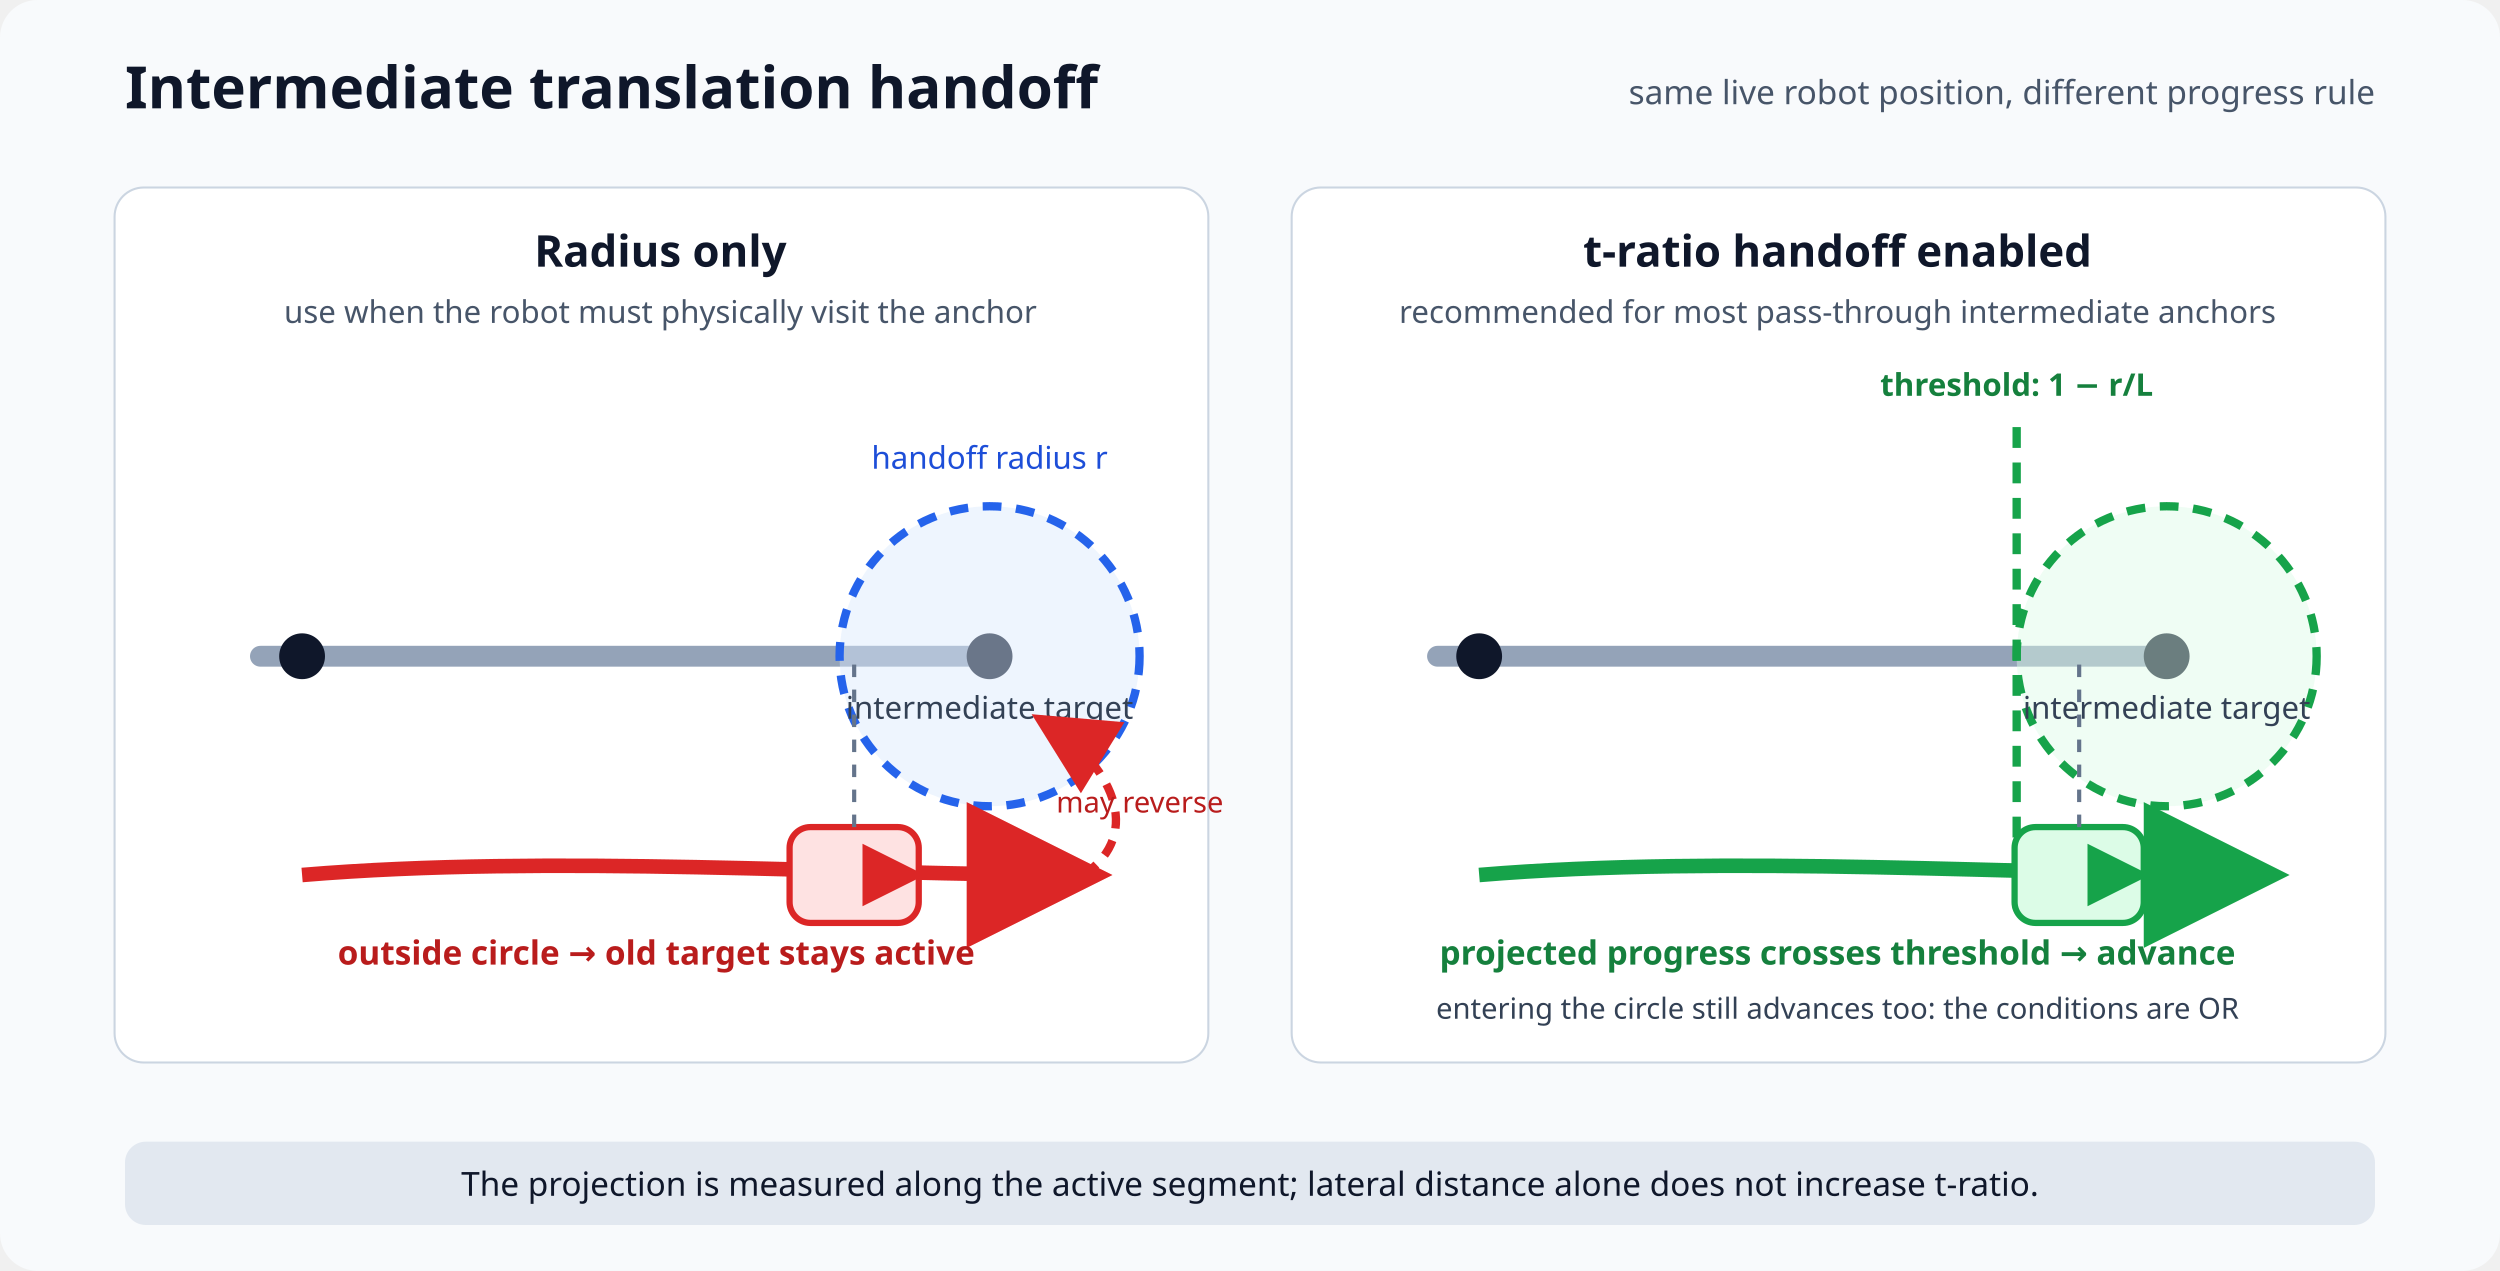
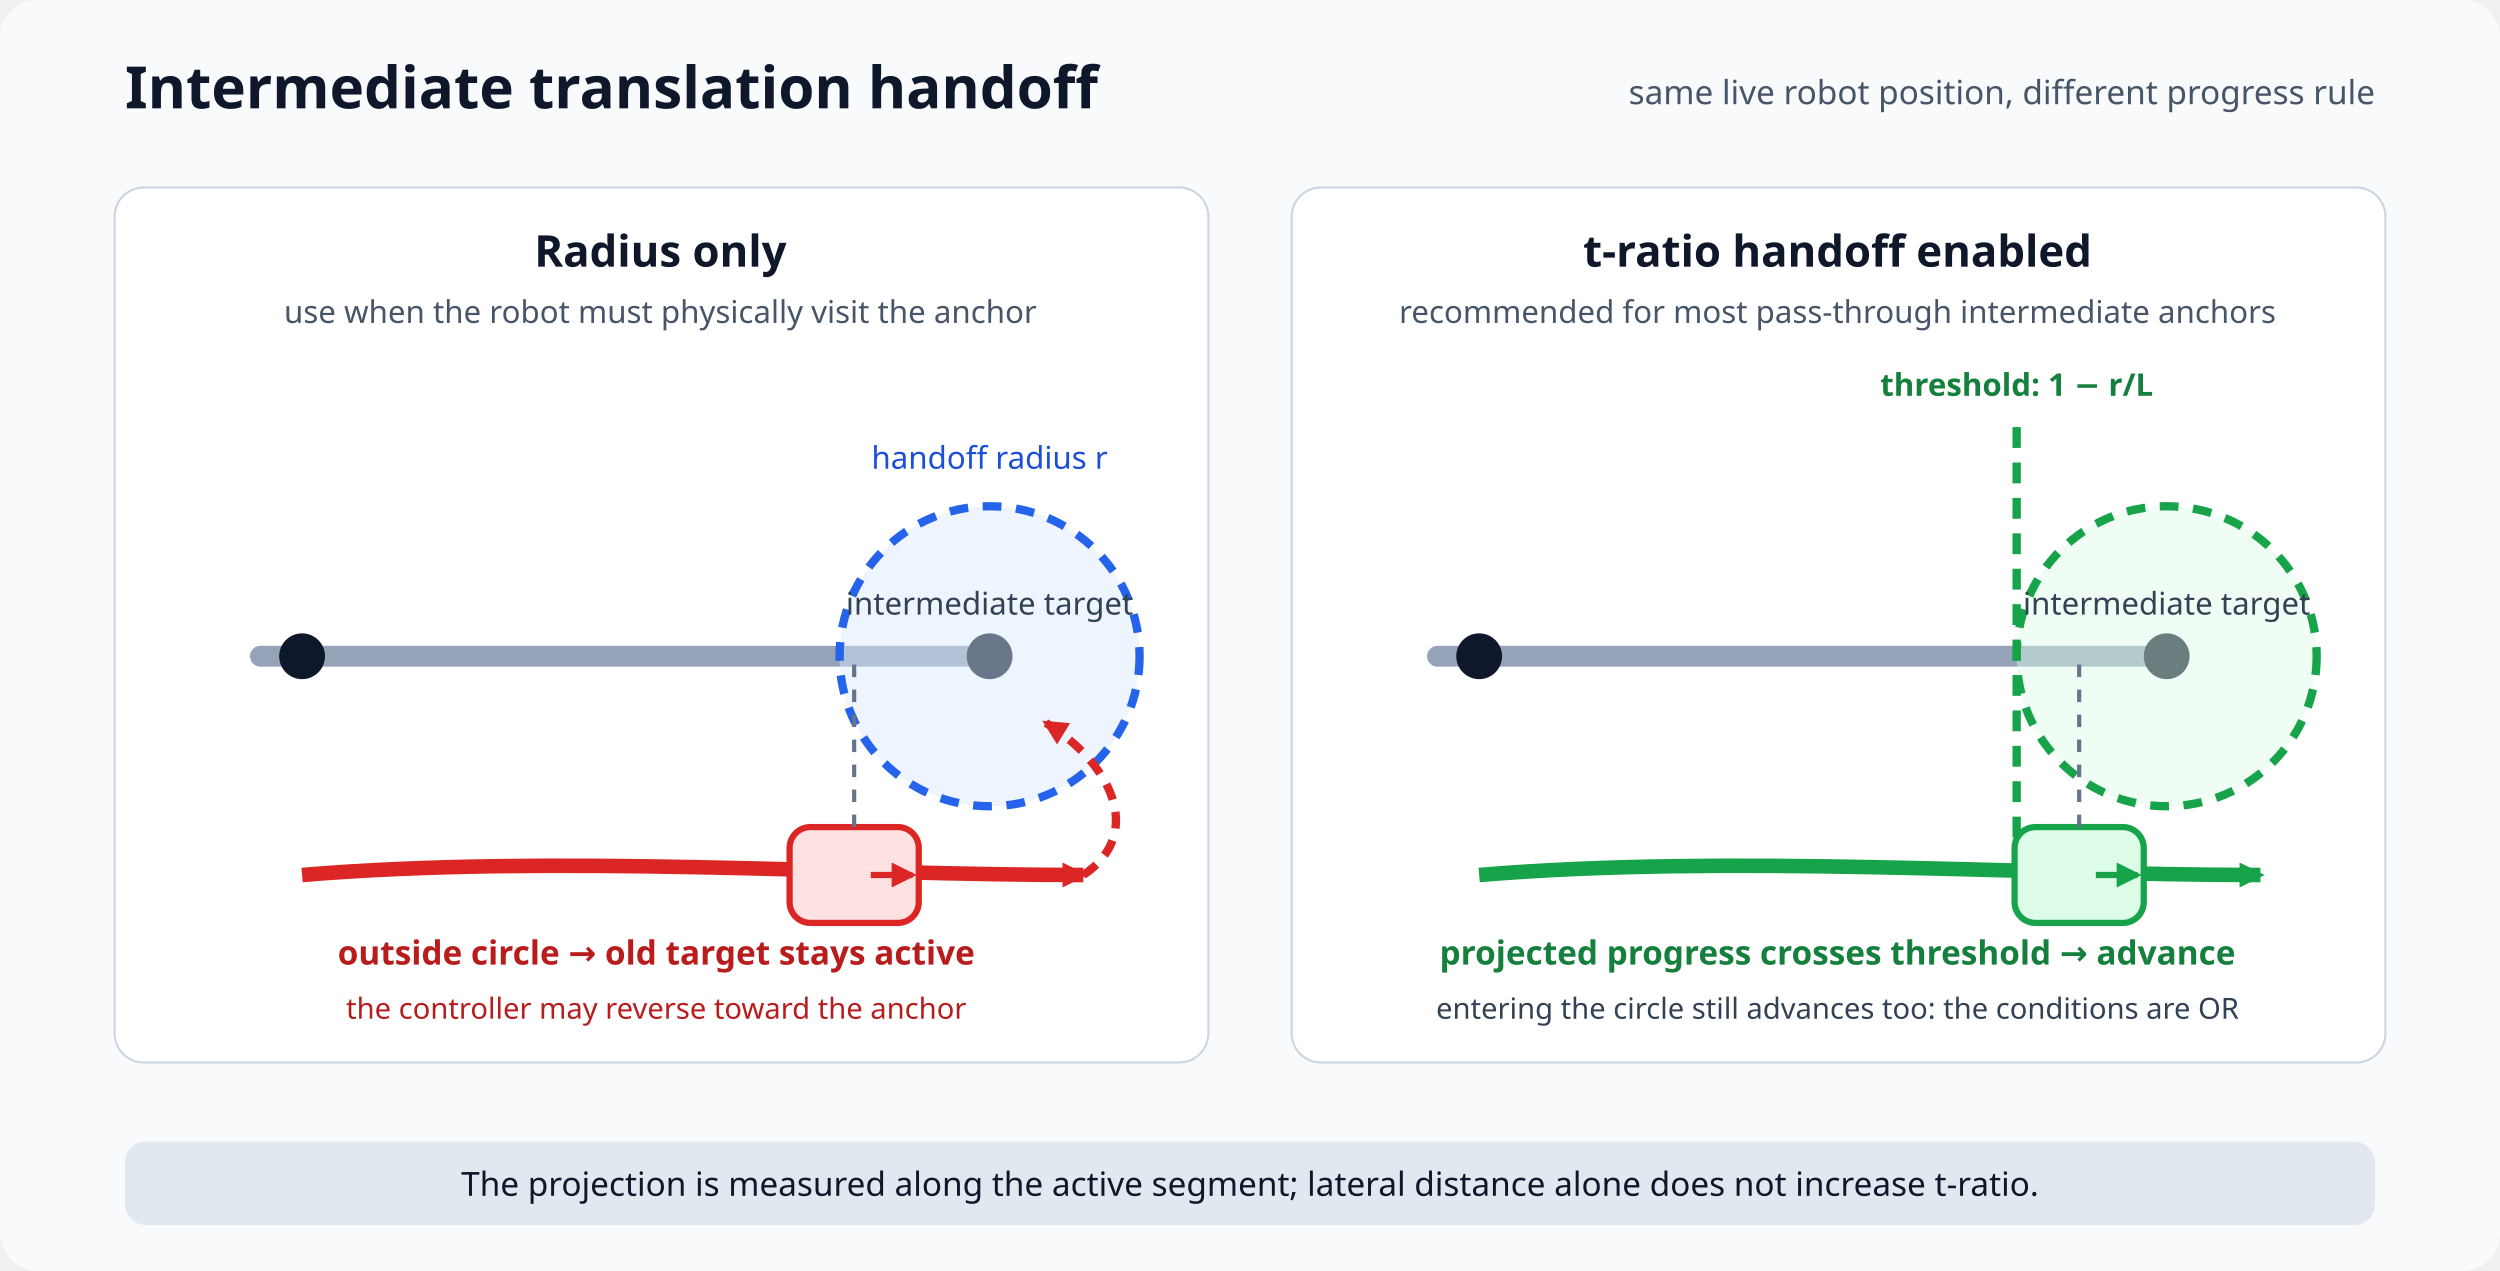
<svg xmlns="http://www.w3.org/2000/svg" viewBox="0 0 1200 610" role="img" aria-labelledby="title desc">
  <defs>
-     <marker id="arrow-blue" markerWidth="10" markerHeight="10" refX="8" refY="5" orient="auto">
-       <path d="M0 0 L10 5 L0 10 Z" fill="#2563eb" />
+     <marker id="arrow-red" markerUnits="userSpaceOnUse" markerWidth="12" markerHeight="12" refX="10" refY="6" orient="auto">
+       <path d="M0 0 L12 6 L0 12 Z" fill="#dc2626" />
    </marker>
-     <marker id="arrow-red" markerWidth="10" markerHeight="10" refX="8" refY="5" orient="auto">
-       <path d="M0 0 L10 5 L0 10 Z" fill="#dc2626" />
-     </marker>
-     <marker id="arrow-green" markerWidth="10" markerHeight="10" refX="8" refY="5" orient="auto">
-       <path d="M0 0 L10 5 L0 10 Z" fill="#16a34a" />
+     <marker id="arrow-green" markerUnits="userSpaceOnUse" markerWidth="12" markerHeight="12" refX="10" refY="6" orient="auto">
+       <path d="M0 0 L12 6 L0 12 Z" fill="#16a34a" />
    </marker>
  </defs>
  <rect width="1200" height="610" rx="18" fill="#f8fafc" />
  <text x="60" y="52" fill="#0f172a" font-family="system-ui, sans-serif" font-size="28" font-weight="700">Intermediate translation handoff</text>
  <text x="1140" y="50" text-anchor="end" fill="#475569" font-family="system-ui, sans-serif" font-size="16">same live robot position, different progress rule</text>
  <g transform="translate(55 90)" font-family="system-ui, sans-serif">
    <rect width="525" height="420" rx="14" fill="#ffffff" stroke="#cbd5e1" />
    <text x="262" y="38" text-anchor="middle" fill="#0f172a" font-size="21" font-weight="700">Radius only</text>
    <text x="262" y="65" text-anchor="middle" fill="#475569" font-size="15">use when the robot must physically visit the anchor</text>
    <line x1="70" y1="225" x2="420" y2="225" stroke="#94a3b8" stroke-width="10" stroke-linecap="round" />
    <circle cx="90" cy="225" r="11" fill="#0f172a" />
    <circle cx="420" cy="225" r="11" fill="#0f172a" />
    <circle cx="420" cy="225" r="72" fill="#dbeafe" fill-opacity="0.45" stroke="#2563eb" stroke-width="4" stroke-dasharray="9 7" />
    <text x="420" y="135" text-anchor="middle" fill="#1d4ed8" font-size="15">handoff radius r</text>
-     <text x="420" y="255" text-anchor="middle" fill="#334155" font-size="15">intermediate target</text>
+     <text x="420" y="205" text-anchor="middle" fill="#334155" font-size="15">intermediate target</text>
    <path d="M90 330 C210 320 350 330 465 330" fill="none" stroke="#dc2626" stroke-width="7" marker-end="url(#arrow-red)" />
    <g transform="translate(355 330)">
      <rect x="-31" y="-23" width="62" height="46" rx="10" fill="#fee2e2" stroke="#dc2626" stroke-width="3" />
      <path d="M8 0 L28 0" stroke="#dc2626" stroke-width="3" marker-end="url(#arrow-red)" />
    </g>
    <line x1="355" y1="307" x2="355" y2="225" stroke="#64748b" stroke-width="2" stroke-dasharray="6 6" />
    <text x="260" y="373" text-anchor="middle" fill="#b91c1c" font-size="16" font-weight="700">outside circle → old target stays active</text>
    <path d="M465 330 C495 310 478 276 447 257" fill="none" stroke="#dc2626" stroke-width="4" stroke-dasharray="8 6" marker-end="url(#arrow-red)" />
-     <text x="452" y="300" fill="#b91c1c" font-size="14">may reverse</text>
+     <text x="260" y="399" text-anchor="middle" fill="#b91c1c" font-size="14">the controller may reverse toward the anchor</text>
  </g>
  <g transform="translate(620 90)" font-family="system-ui, sans-serif">
    <rect width="525" height="420" rx="14" fill="#ffffff" stroke="#cbd5e1" />
    <text x="262" y="38" text-anchor="middle" fill="#0f172a" font-size="21" font-weight="700">t-ratio handoff enabled</text>
    <text x="262" y="65" text-anchor="middle" fill="#475569" font-size="15">recommended for most pass-through intermediate anchors</text>
    <line x1="70" y1="225" x2="420" y2="225" stroke="#94a3b8" stroke-width="10" stroke-linecap="round" />
    <circle cx="90" cy="225" r="11" fill="#0f172a" />
    <circle cx="420" cy="225" r="11" fill="#0f172a" />
    <circle cx="420" cy="225" r="72" fill="#dcfce7" fill-opacity="0.45" stroke="#16a34a" stroke-width="4" stroke-dasharray="9 7" />
    <line x1="348" y1="115" x2="348" y2="350" stroke="#16a34a" stroke-width="4" stroke-dasharray="10 7" />
    <text x="348" y="100" text-anchor="middle" fill="#15803d" font-size="15" font-weight="700">threshold: 1 − r/L</text>
-     <text x="420" y="255" text-anchor="middle" fill="#334155" font-size="15">intermediate target</text>
+     <text x="420" y="205" text-anchor="middle" fill="#334155" font-size="15">intermediate target</text>
    <path d="M90 330 C210 320 350 330 465 330" fill="none" stroke="#16a34a" stroke-width="7" marker-end="url(#arrow-green)" />
    <g transform="translate(378 330)">
      <rect x="-31" y="-23" width="62" height="46" rx="10" fill="#dcfce7" stroke="#16a34a" stroke-width="3" />
      <path d="M8 0 L28 0" stroke="#16a34a" stroke-width="3" marker-end="url(#arrow-green)" />
    </g>
    <line x1="378" y1="307" x2="378" y2="225" stroke="#64748b" stroke-width="2" stroke-dasharray="6 6" />
    <text x="262" y="373" text-anchor="middle" fill="#15803d" font-size="16" font-weight="700">projected progress crosses threshold → advance</text>
    <text x="262" y="399" text-anchor="middle" fill="#334155" font-size="14">entering the circle still advances too: the conditions are OR</text>
  </g>
  <g transform="translate(60 548)" font-family="system-ui, sans-serif">
    <rect width="1080" height="40" rx="10" fill="#e2e8f0" />
    <text x="540" y="26" text-anchor="middle" fill="#0f172a" font-size="16">The projection is measured along the active segment; lateral distance alone does not increase t-ratio.</text>
  </g>
</svg>
